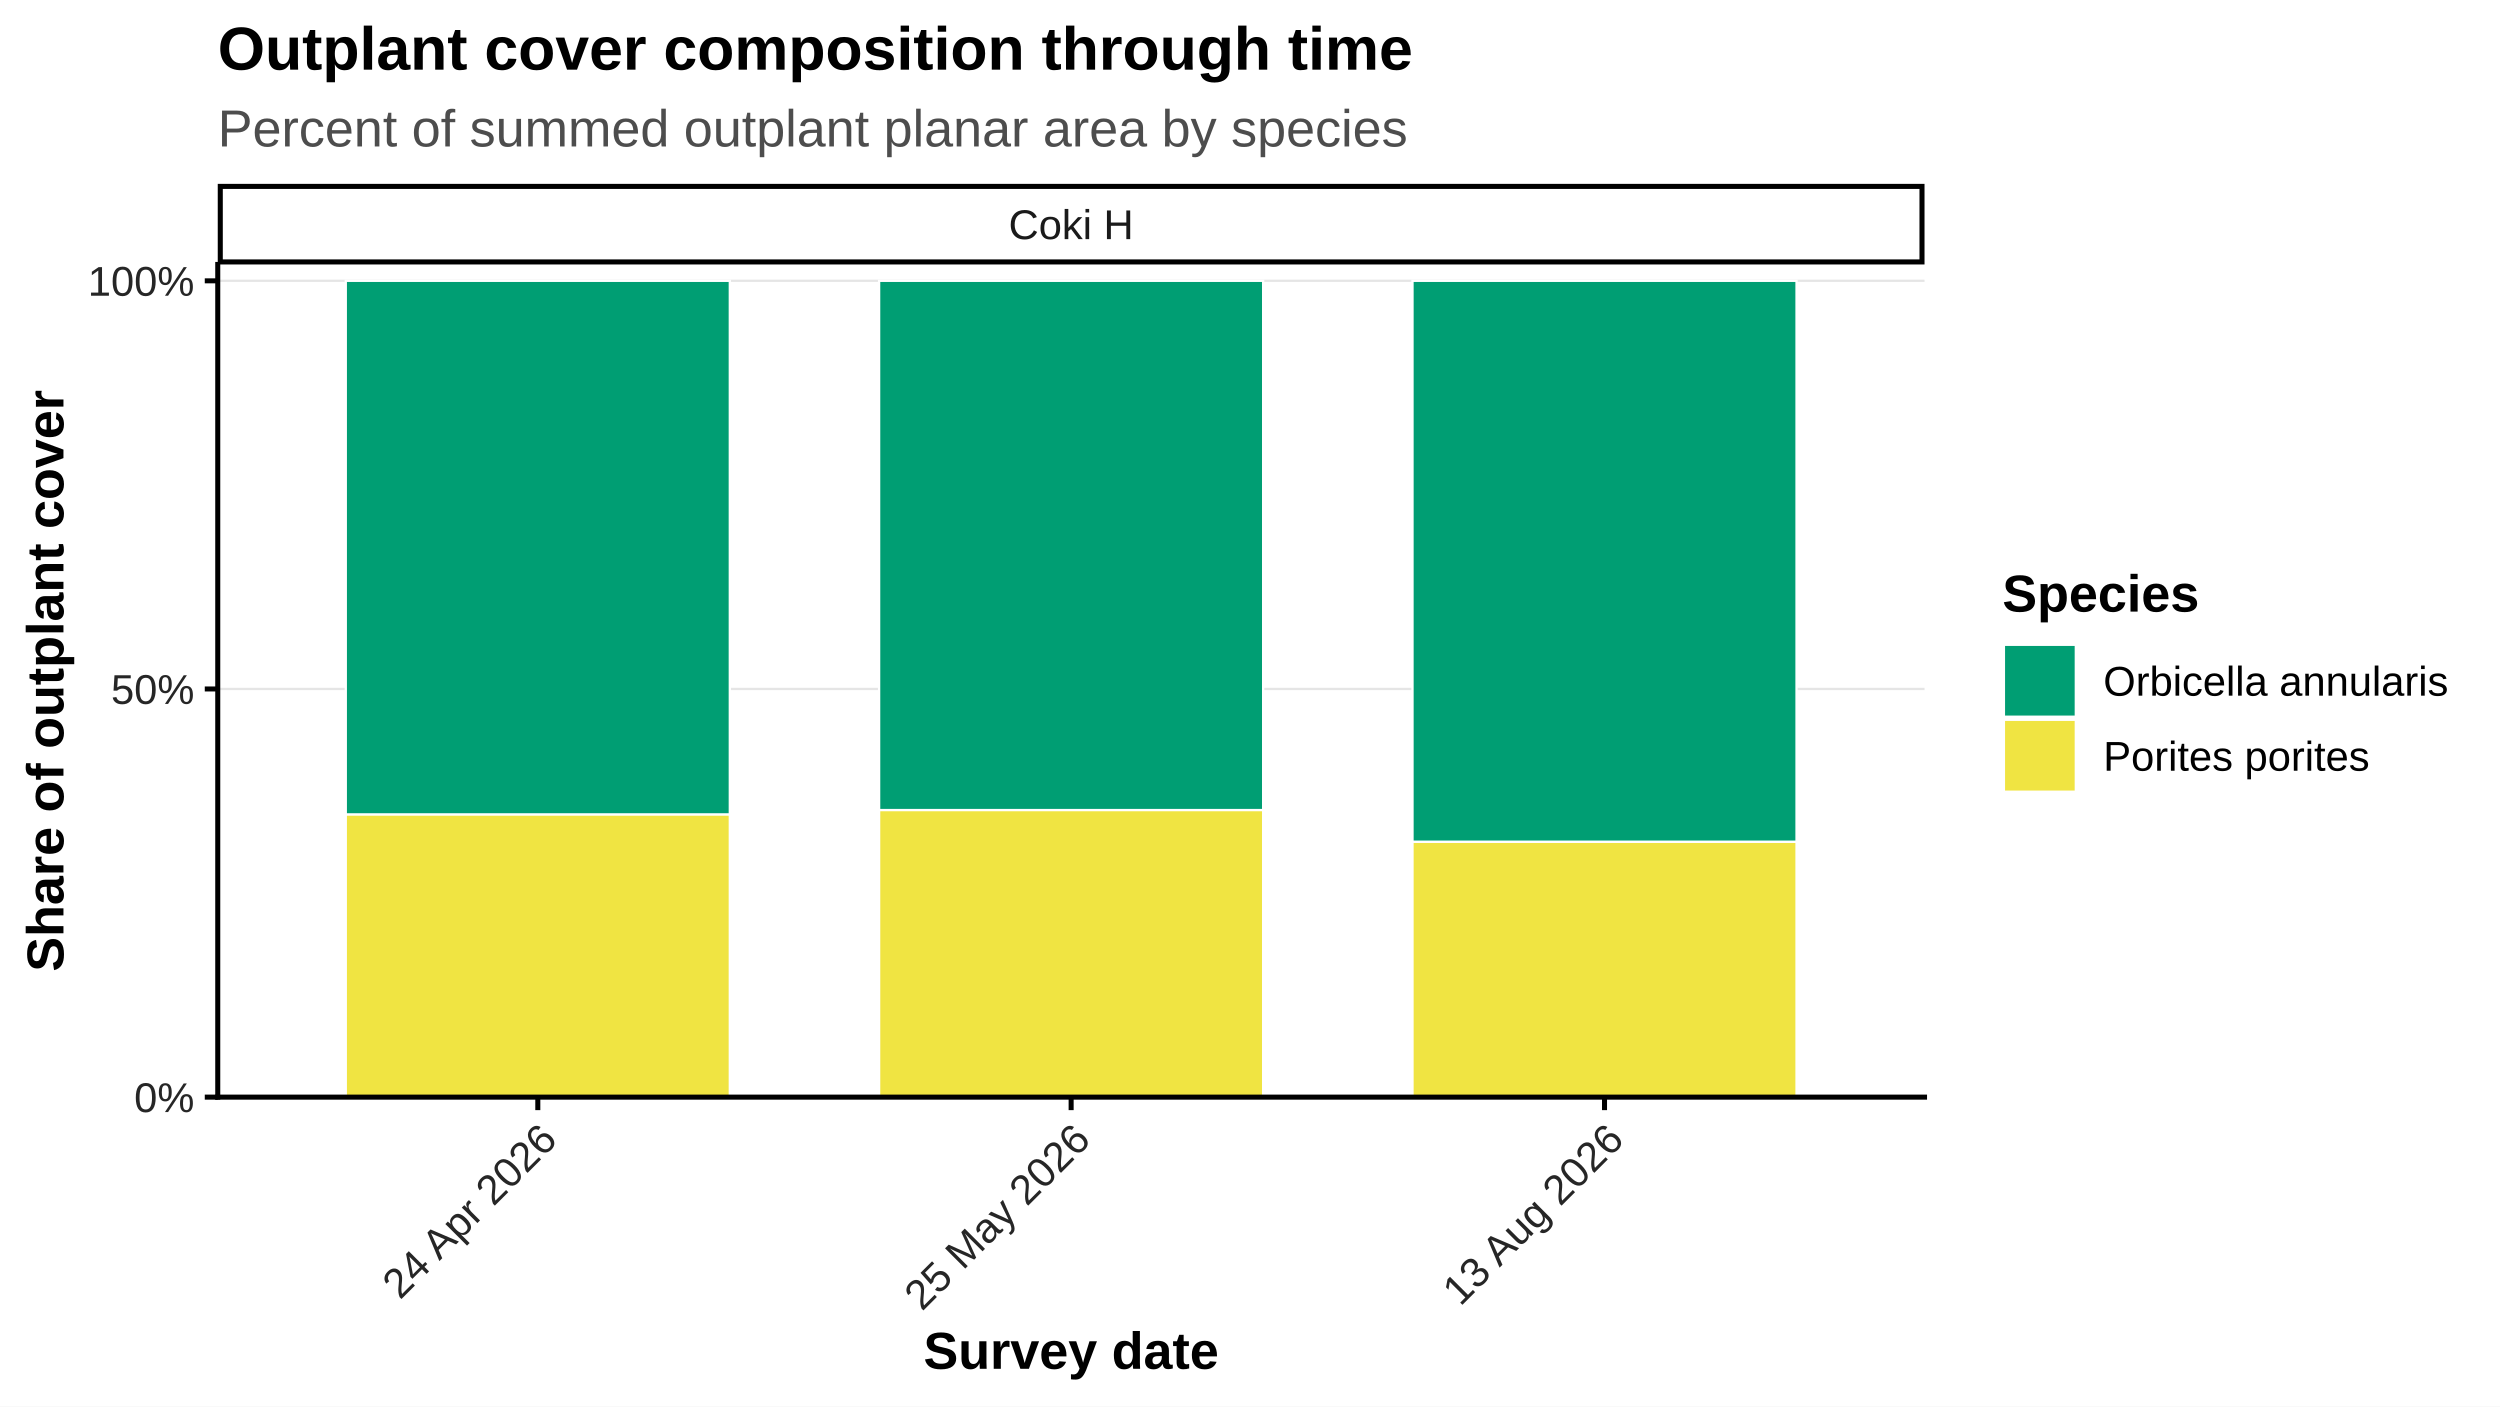
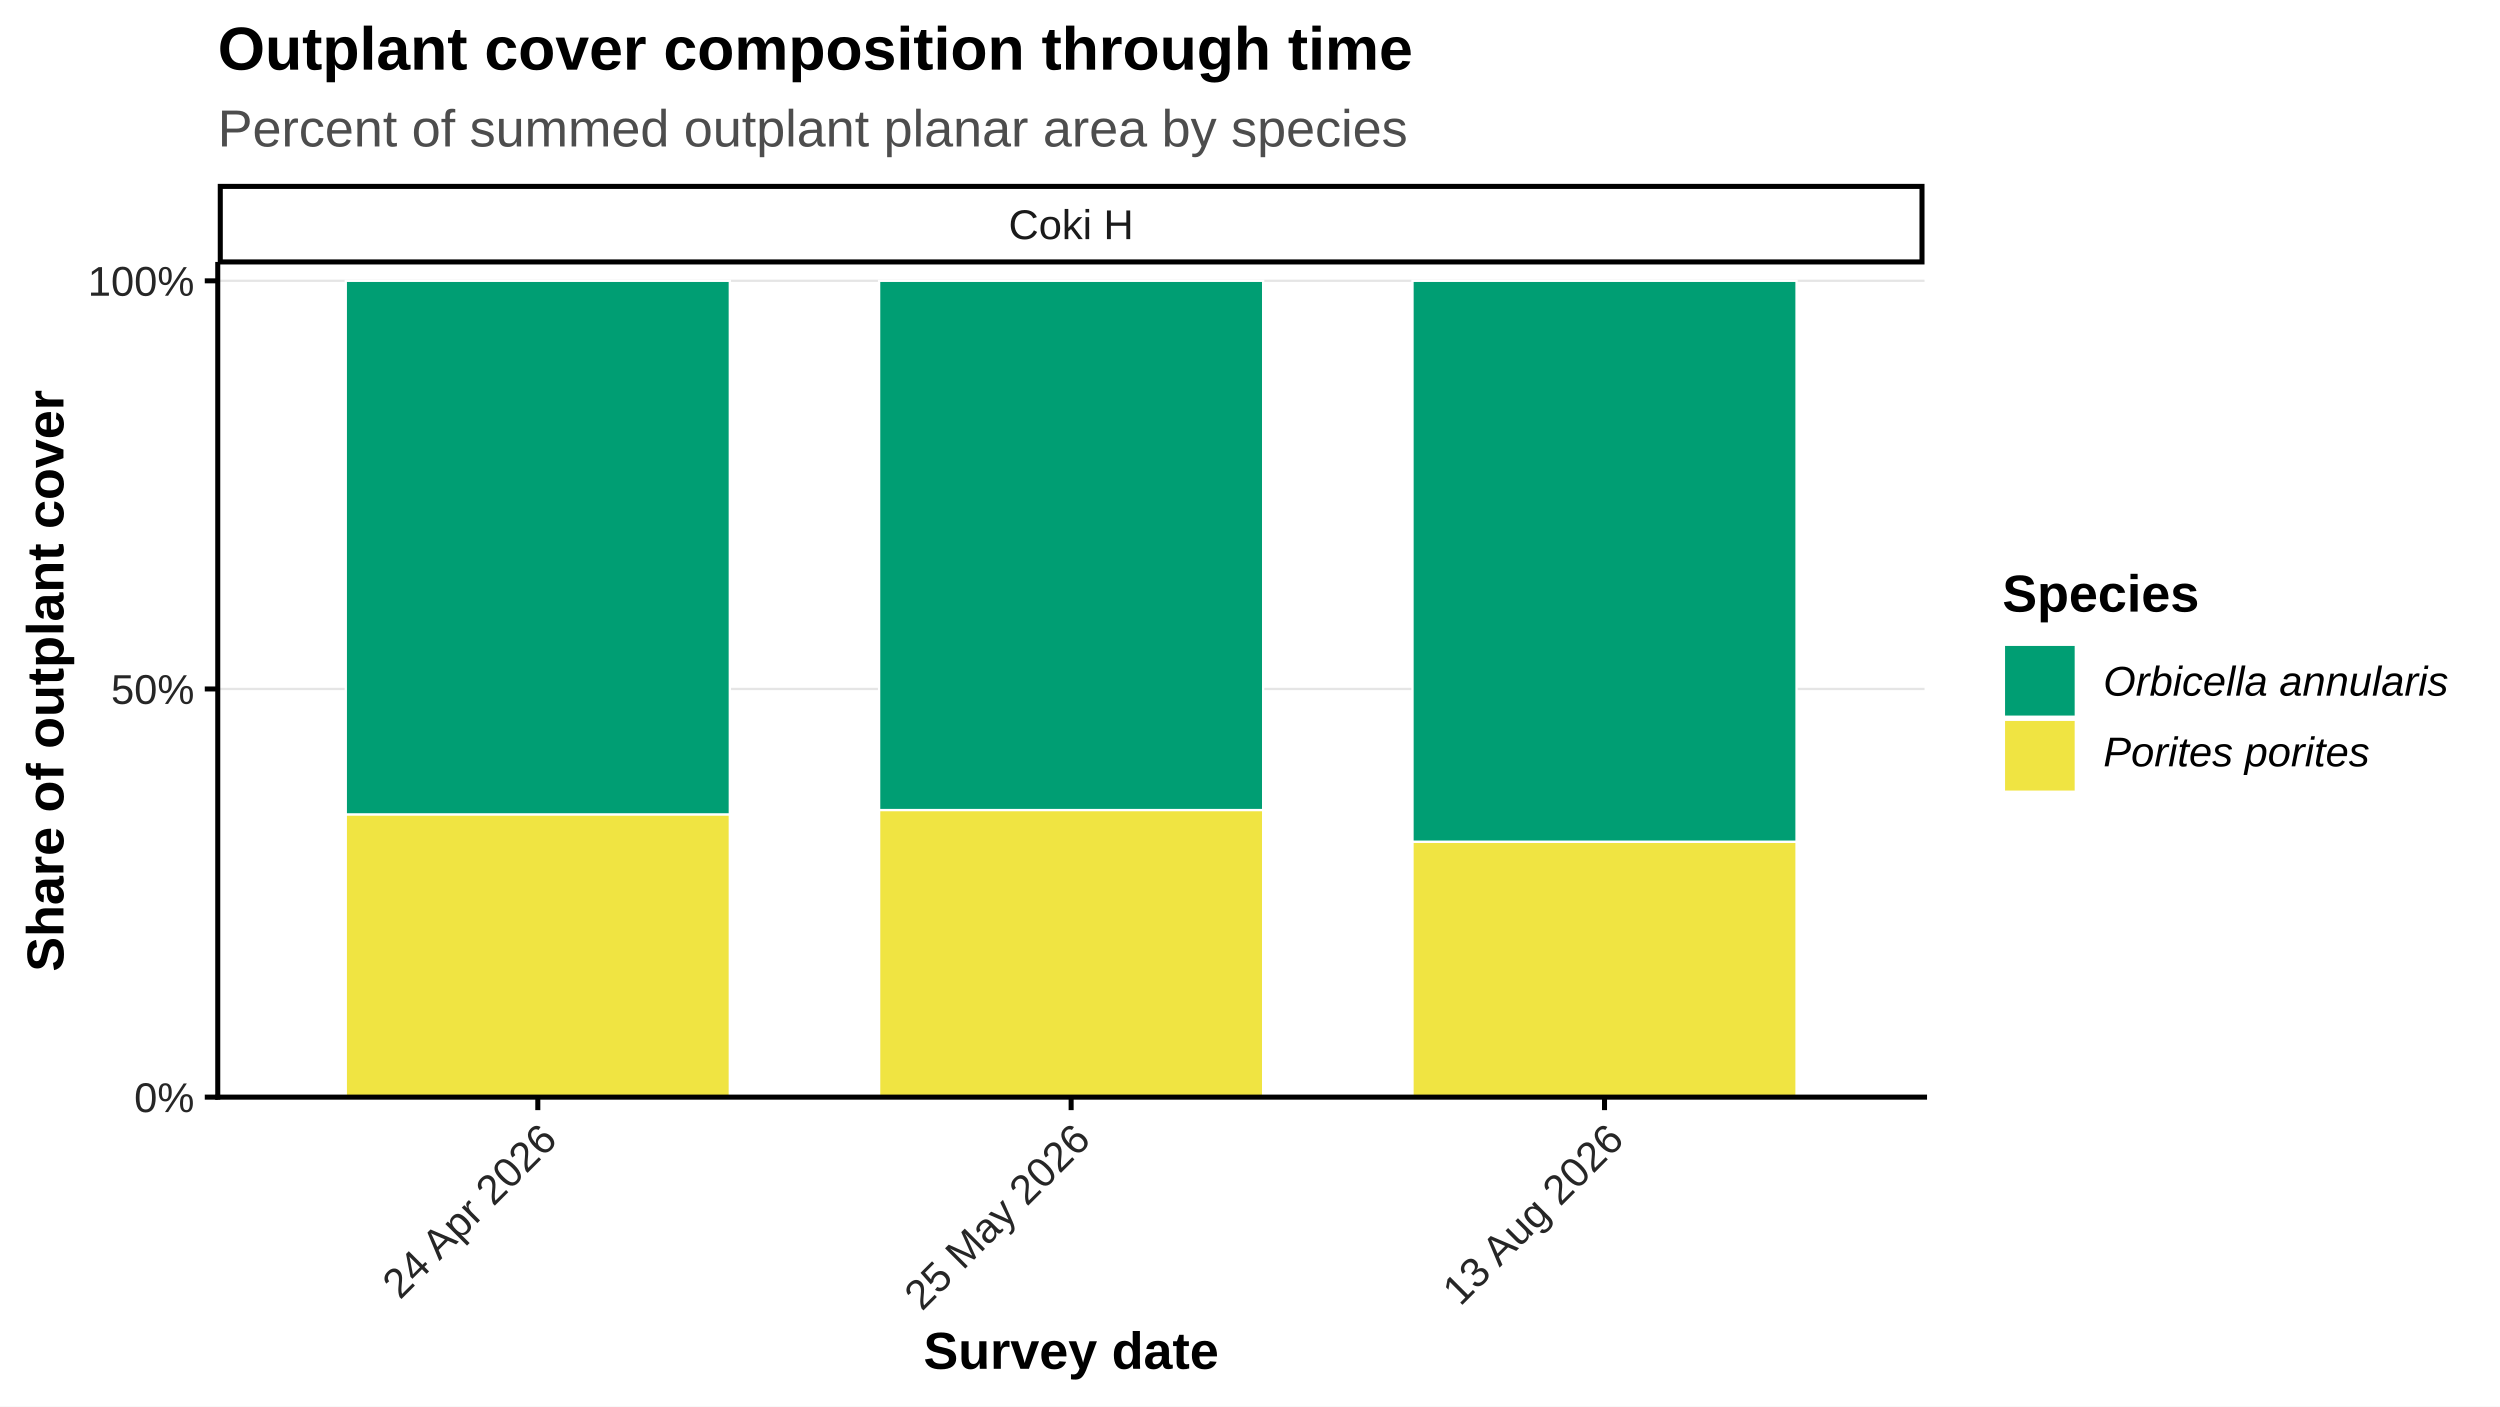
<svg xmlns="http://www.w3.org/2000/svg" class="svglite" width="576.00pt" height="324.00pt" viewBox="0 0 576.00 324.00">
  <defs>
    <style type="text/css">
    .svglite line, .svglite polyline, .svglite polygon, .svglite path, .svglite rect, .svglite circle {
      fill: none;
      stroke: #000000;
      stroke-linecap: round;
      stroke-linejoin: round;
      stroke-miterlimit: 10.00;
    }
    .svglite text {
      white-space: pre;
    }
  </style>
  </defs>
  <rect width="100%" height="100%" style="stroke: none; fill: #FFFFFF;" />
  <defs>
    <clipPath id="cpMC4wMHw1NzYuMDB8MC4wMHwzMjQuMDA=">
      <rect x="0.00" y="0.00" width="576.00" height="324.00" />
    </clipPath>
  </defs>
  <g clip-path="url(#cpMC4wMHw1NzYuMDB8MC4wMHwzMjQuMDA=)">
    <rect x="0.00" y="0.00" width="576.00" height="324.00" style="stroke-width: 1.16; stroke: #FFFFFF; fill: #FFFFFF;" />
  </g>
  <defs>
    <clipPath id="cpNTAuMTd8NDQzLjQxfDYwLjkzfDI1Mi43OA==">
      <rect x="50.17" y="60.93" width="393.24" height="191.84" />
    </clipPath>
  </defs>
  <g clip-path="url(#cpNTAuMTd8NDQzLjQxfDYwLjkzfDI1Mi43OA==)">
    <rect x="50.17" y="60.93" width="393.24" height="191.84" style="stroke-width: 1.16; stroke: none; fill: #FFFFFF;" />
    <polyline points="50.17,252.78 443.41,252.78 " style="stroke-width: 0.53; stroke: #E5E5E5; stroke-linecap: butt;" />
    <polyline points="50.17,158.74 443.41,158.74 " style="stroke-width: 0.53; stroke: #E5E5E5; stroke-linecap: butt;" />
    <polyline points="50.17,64.70 443.41,64.70 " style="stroke-width: 0.53; stroke: #E5E5E5; stroke-linecap: butt;" />
    <rect x="79.67" y="64.70" width="88.48" height="122.99" style="stroke-width: 0.53; stroke: #FFFFFF; stroke-linecap: butt; stroke-linejoin: miter; fill: #009E73;" />
    <rect x="79.67" y="187.68" width="88.48" height="65.10" style="stroke-width: 0.53; stroke: #FFFFFF; stroke-linecap: butt; stroke-linejoin: miter; fill: #F0E442;" />
    <rect x="202.55" y="64.70" width="88.48" height="121.95" style="stroke-width: 0.53; stroke: #FFFFFF; stroke-linecap: butt; stroke-linejoin: miter; fill: #009E73;" />
    <rect x="202.55" y="186.65" width="88.48" height="66.13" style="stroke-width: 0.53; stroke: #FFFFFF; stroke-linecap: butt; stroke-linejoin: miter; fill: #F0E442;" />
    <rect x="325.44" y="64.70" width="88.48" height="129.27" style="stroke-width: 0.53; stroke: #FFFFFF; stroke-linecap: butt; stroke-linejoin: miter; fill: #009E73;" />
    <rect x="325.44" y="193.97" width="88.48" height="58.81" style="stroke-width: 0.53; stroke: #FFFFFF; stroke-linecap: butt; stroke-linejoin: miter; fill: #F0E442;" />
  </g>
  <g clip-path="url(#cpMC4wMHw1NzYuMDB8MC4wMHwzMjQuMDA=)">
</g>
  <defs>
    <clipPath id="cpNTAuMTd8NDQzLjQxfDQyLjM2fDYwLjkz">
      <rect x="50.17" y="42.36" width="393.24" height="18.57" />
    </clipPath>
  </defs>
  <g clip-path="url(#cpNTAuMTd8NDQzLjQxfDQyLjM2fDYwLjkz)">
    <rect x="50.17" y="42.36" width="393.24" height="18.57" style="stroke-width: 2.33; fill: #FFFFFF;" />
    <text x="246.79" y="55.09" text-anchor="middle" style="font-size: 9.60px;fill: #1A1A1A; font-family: &quot;Arial&quot;;" textLength="28.78px" lengthAdjust="spacingAndGlyphs">Coki H</text>
  </g>
  <g clip-path="url(#cpMC4wMHw1NzYuMDB8MC4wMHwzMjQuMDA=)">
    <polyline points="50.17,252.78 443.41,252.78 " style="stroke-width: 1.16; stroke-linecap: square;" />
    <polyline points="123.91,255.77 123.91,252.78 " style="stroke-width: 1.16; stroke-linecap: butt;" />
    <polyline points="246.79,255.77 246.79,252.78 " style="stroke-width: 1.16; stroke-linecap: butt;" />
    <polyline points="369.68,255.77 369.68,252.78 " style="stroke-width: 1.16; stroke-linecap: butt;" />
    <text transform="translate(128.77,263.02) rotate(-45)" text-anchor="end" style="font-size: 9.60px;fill: #262626; font-family: &quot;Arial&quot;;" textLength="52.27px" lengthAdjust="spacingAndGlyphs">24 Apr 2026</text>
    <text transform="translate(251.66,263.02) rotate(-45)" text-anchor="end" style="font-size: 9.60px;fill: #262626; font-family: &quot;Arial&quot;;" textLength="55.46px" lengthAdjust="spacingAndGlyphs">25 May 2026</text>
    <text transform="translate(374.55,263.02) rotate(-45)" text-anchor="end" style="font-size: 9.60px;fill: #262626; font-family: &quot;Arial&quot;;" textLength="54.41px" lengthAdjust="spacingAndGlyphs">13 Aug 2026</text>
    <polyline points="50.17,252.78 50.17,60.93 " style="stroke-width: 1.16; stroke-linecap: square;" />
    <text x="44.79" y="256.22" text-anchor="end" style="font-size: 9.60px;fill: #262626; font-family: &quot;Arial&quot;;" textLength="13.87px" lengthAdjust="spacingAndGlyphs">0%</text>
    <text x="44.79" y="162.18" text-anchor="end" style="font-size: 9.60px;fill: #262626; font-family: &quot;Arial&quot;;" textLength="19.20px" lengthAdjust="spacingAndGlyphs">50%</text>
    <text x="44.79" y="68.14" text-anchor="end" style="font-size: 9.60px;fill: #262626; font-family: &quot;Arial&quot;;" textLength="24.54px" lengthAdjust="spacingAndGlyphs">100%</text>
    <polyline points="47.18,252.78 50.17,252.78 " style="stroke-width: 1.16; stroke-linecap: butt;" />
    <polyline points="47.18,158.74 50.17,158.74 " style="stroke-width: 1.16; stroke-linecap: butt;" />
    <polyline points="47.18,64.70 50.17,64.70 " style="stroke-width: 1.16; stroke-linecap: butt;" />
    <text x="246.79" y="315.37" text-anchor="middle" style="font-size: 12.00px; font-weight: bold; font-family: &quot;Arial&quot;;" textLength="68.04px" lengthAdjust="spacingAndGlyphs">Survey date</text>
    <text transform="translate(14.62,156.86) rotate(-90)" text-anchor="middle" style="font-size: 12.00px; font-weight: bold; font-family: &quot;Arial&quot;;" textLength="134.03px" lengthAdjust="spacingAndGlyphs">Share of outplant cover</text>
    <rect x="455.36" y="124.96" width="114.66" height="63.78" style="stroke-width: 1.16; stroke: none; fill: #FFFFFF;" />
    <text x="461.34" y="140.91" style="font-size: 12.00px; font-weight: bold; font-family: &quot;Arial&quot;;" textLength="45.37px" lengthAdjust="spacingAndGlyphs">Species</text>
    <rect x="461.34" y="148.21" width="17.28" height="17.28" style="stroke-width: 1.16; stroke: none; fill: #FFFFFF;" />
    <rect x="461.70" y="148.56" width="16.57" height="16.57" style="stroke-width: 0.53; stroke: #FFFFFF; stroke-linecap: butt; stroke-linejoin: miter; fill: #009E73;" />
    <rect x="461.34" y="165.49" width="17.28" height="17.28" style="stroke-width: 1.16; stroke: none; fill: #FFFFFF;" />
    <rect x="461.70" y="165.84" width="16.57" height="16.57" style="stroke-width: 0.53; stroke: #FFFFFF; stroke-linecap: butt; stroke-linejoin: miter; fill: #F0E442;" />
-     <text x="484.60" y="160.29" style="font-size: 9.60px; font-family: &quot;Arial&quot;;" textLength="79.44px" lengthAdjust="spacingAndGlyphs">Orbicella annularis</text>
-     <text x="484.60" y="177.57" style="font-size: 9.60px; font-family: &quot;Arial&quot;;" textLength="61.32px" lengthAdjust="spacingAndGlyphs">Porites porites</text>
+     <text x="484.60" y="160.28" style="font-size: 9.60px; font-style: italic; font-family: &quot;Arial&quot;;" textLength="79.44px" lengthAdjust="spacingAndGlyphs">Orbicella annularis</text>
+     <text x="484.60" y="176.57" style="font-size: 9.60px; font-style: italic; font-family: &quot;Arial&quot;;" textLength="61.32px" lengthAdjust="spacingAndGlyphs">Porites porites</text>
    <text x="50.17" y="33.74" style="font-size: 12.00px;fill: #4D4D4D; font-family: &quot;Arial&quot;;" textLength="274.14px" lengthAdjust="spacingAndGlyphs">Percent of summed outplant planar area by species</text>
    <text x="50.17" y="16.05" style="font-size: 14.00px; font-weight: bold; font-family: &quot;Arial&quot;;" textLength="275.21px" lengthAdjust="spacingAndGlyphs">Outplant cover composition through time</text>
  </g>
</svg>
